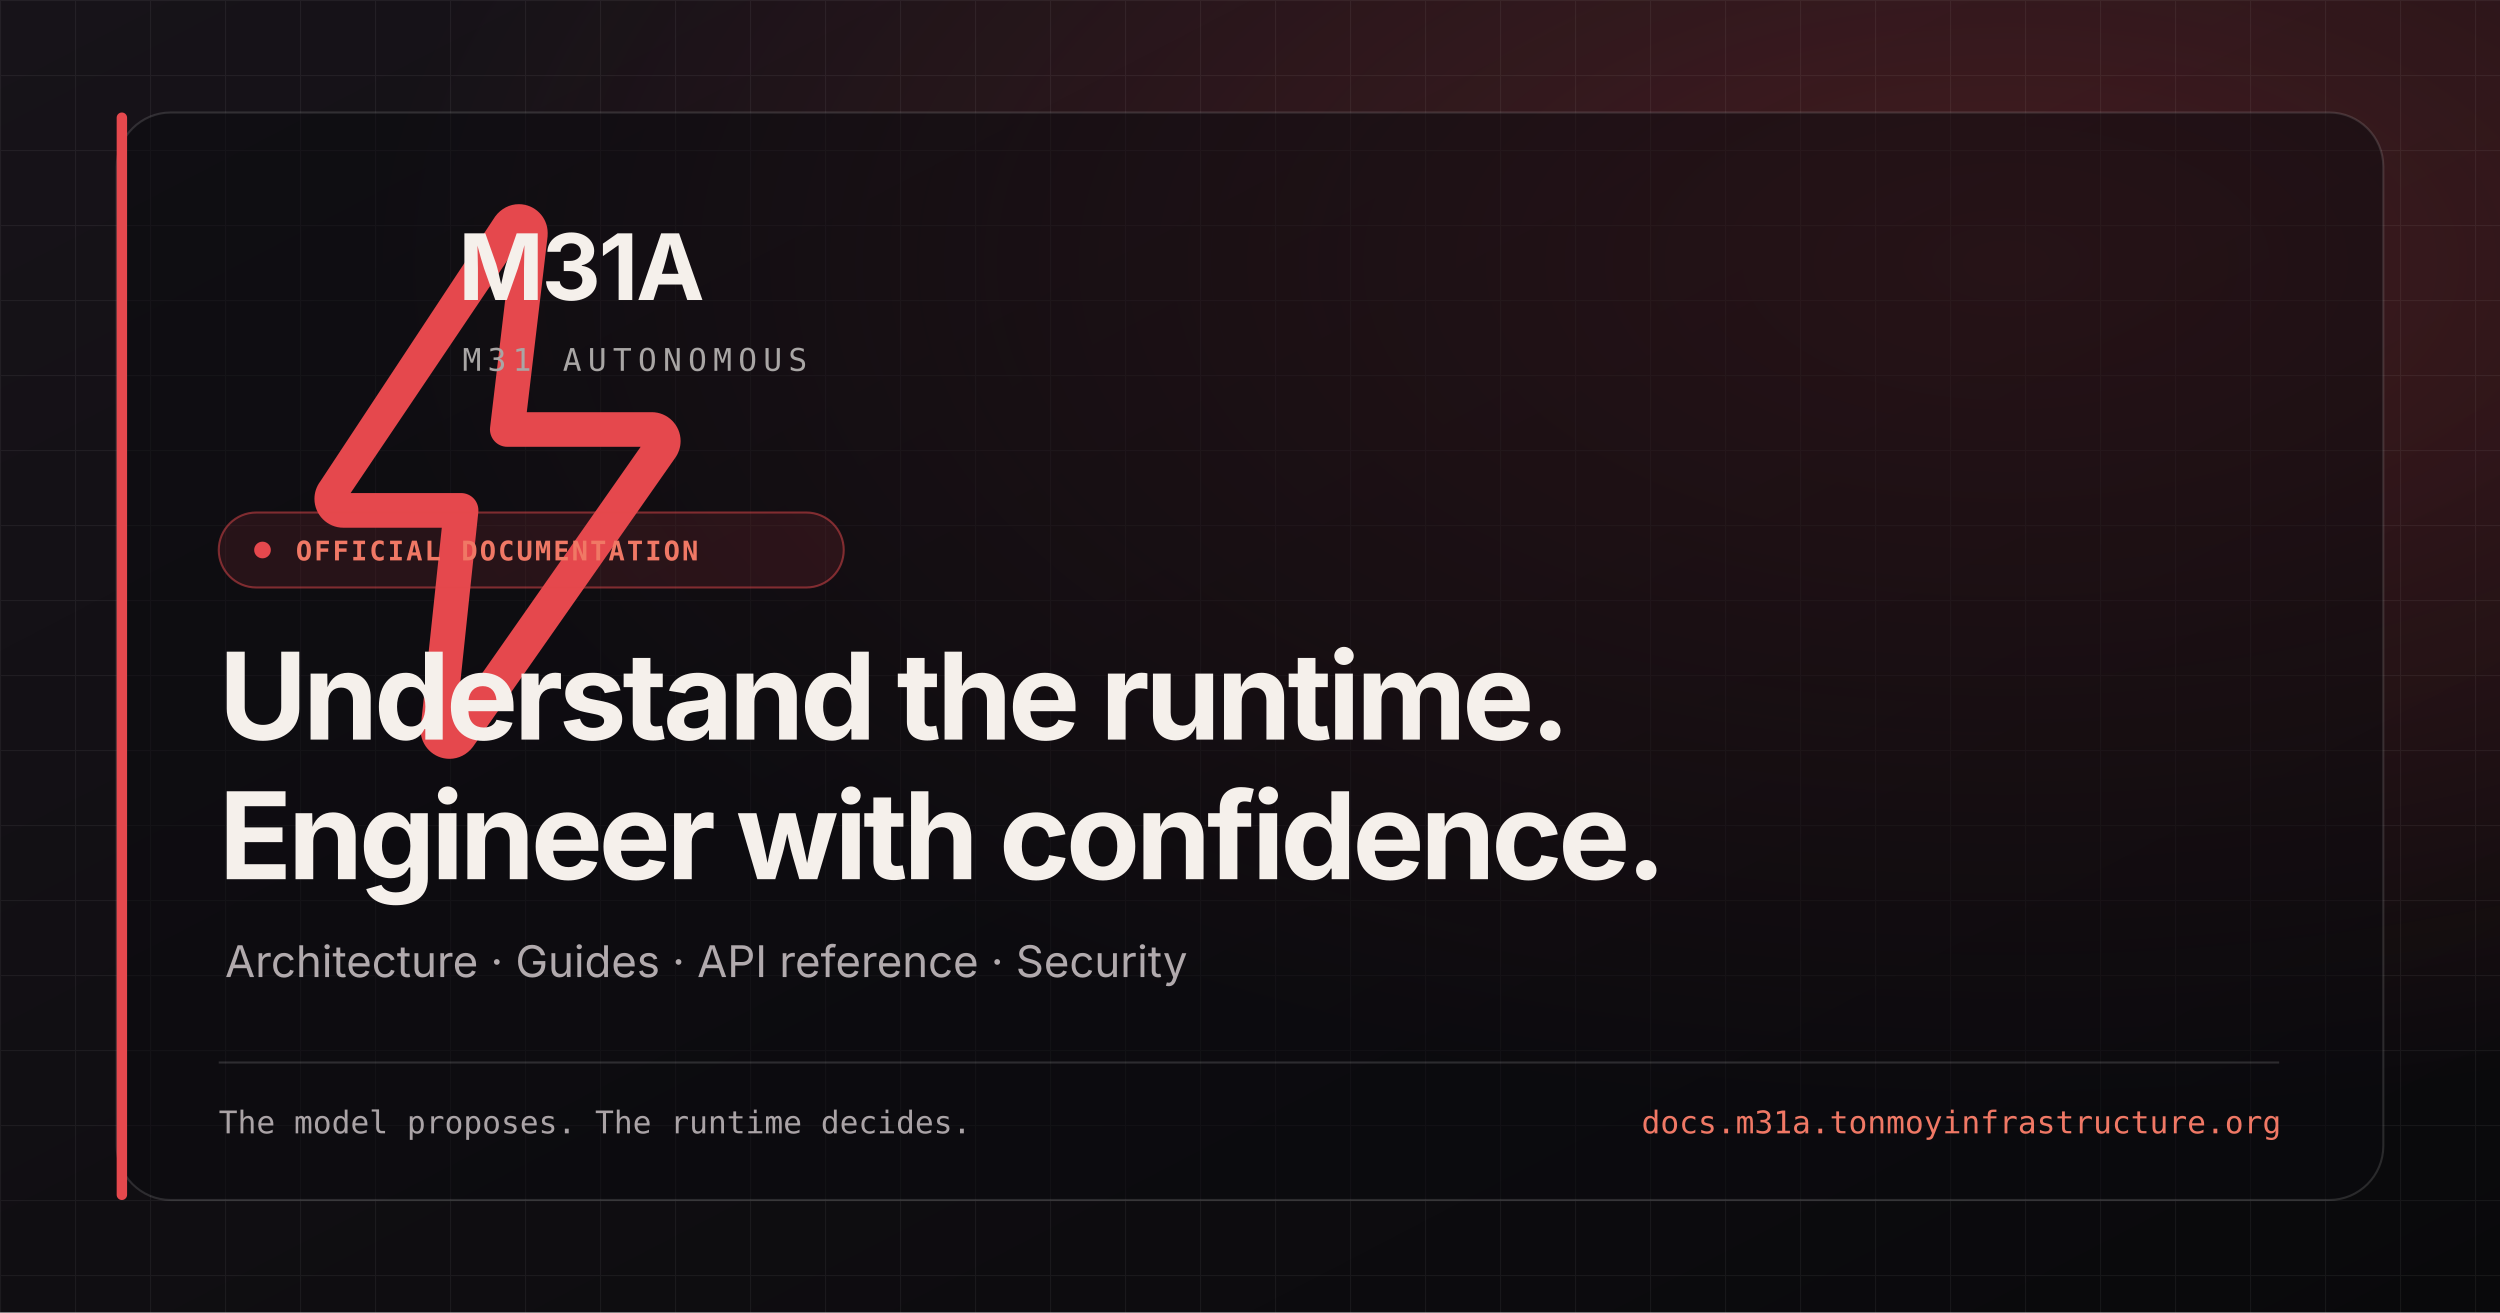
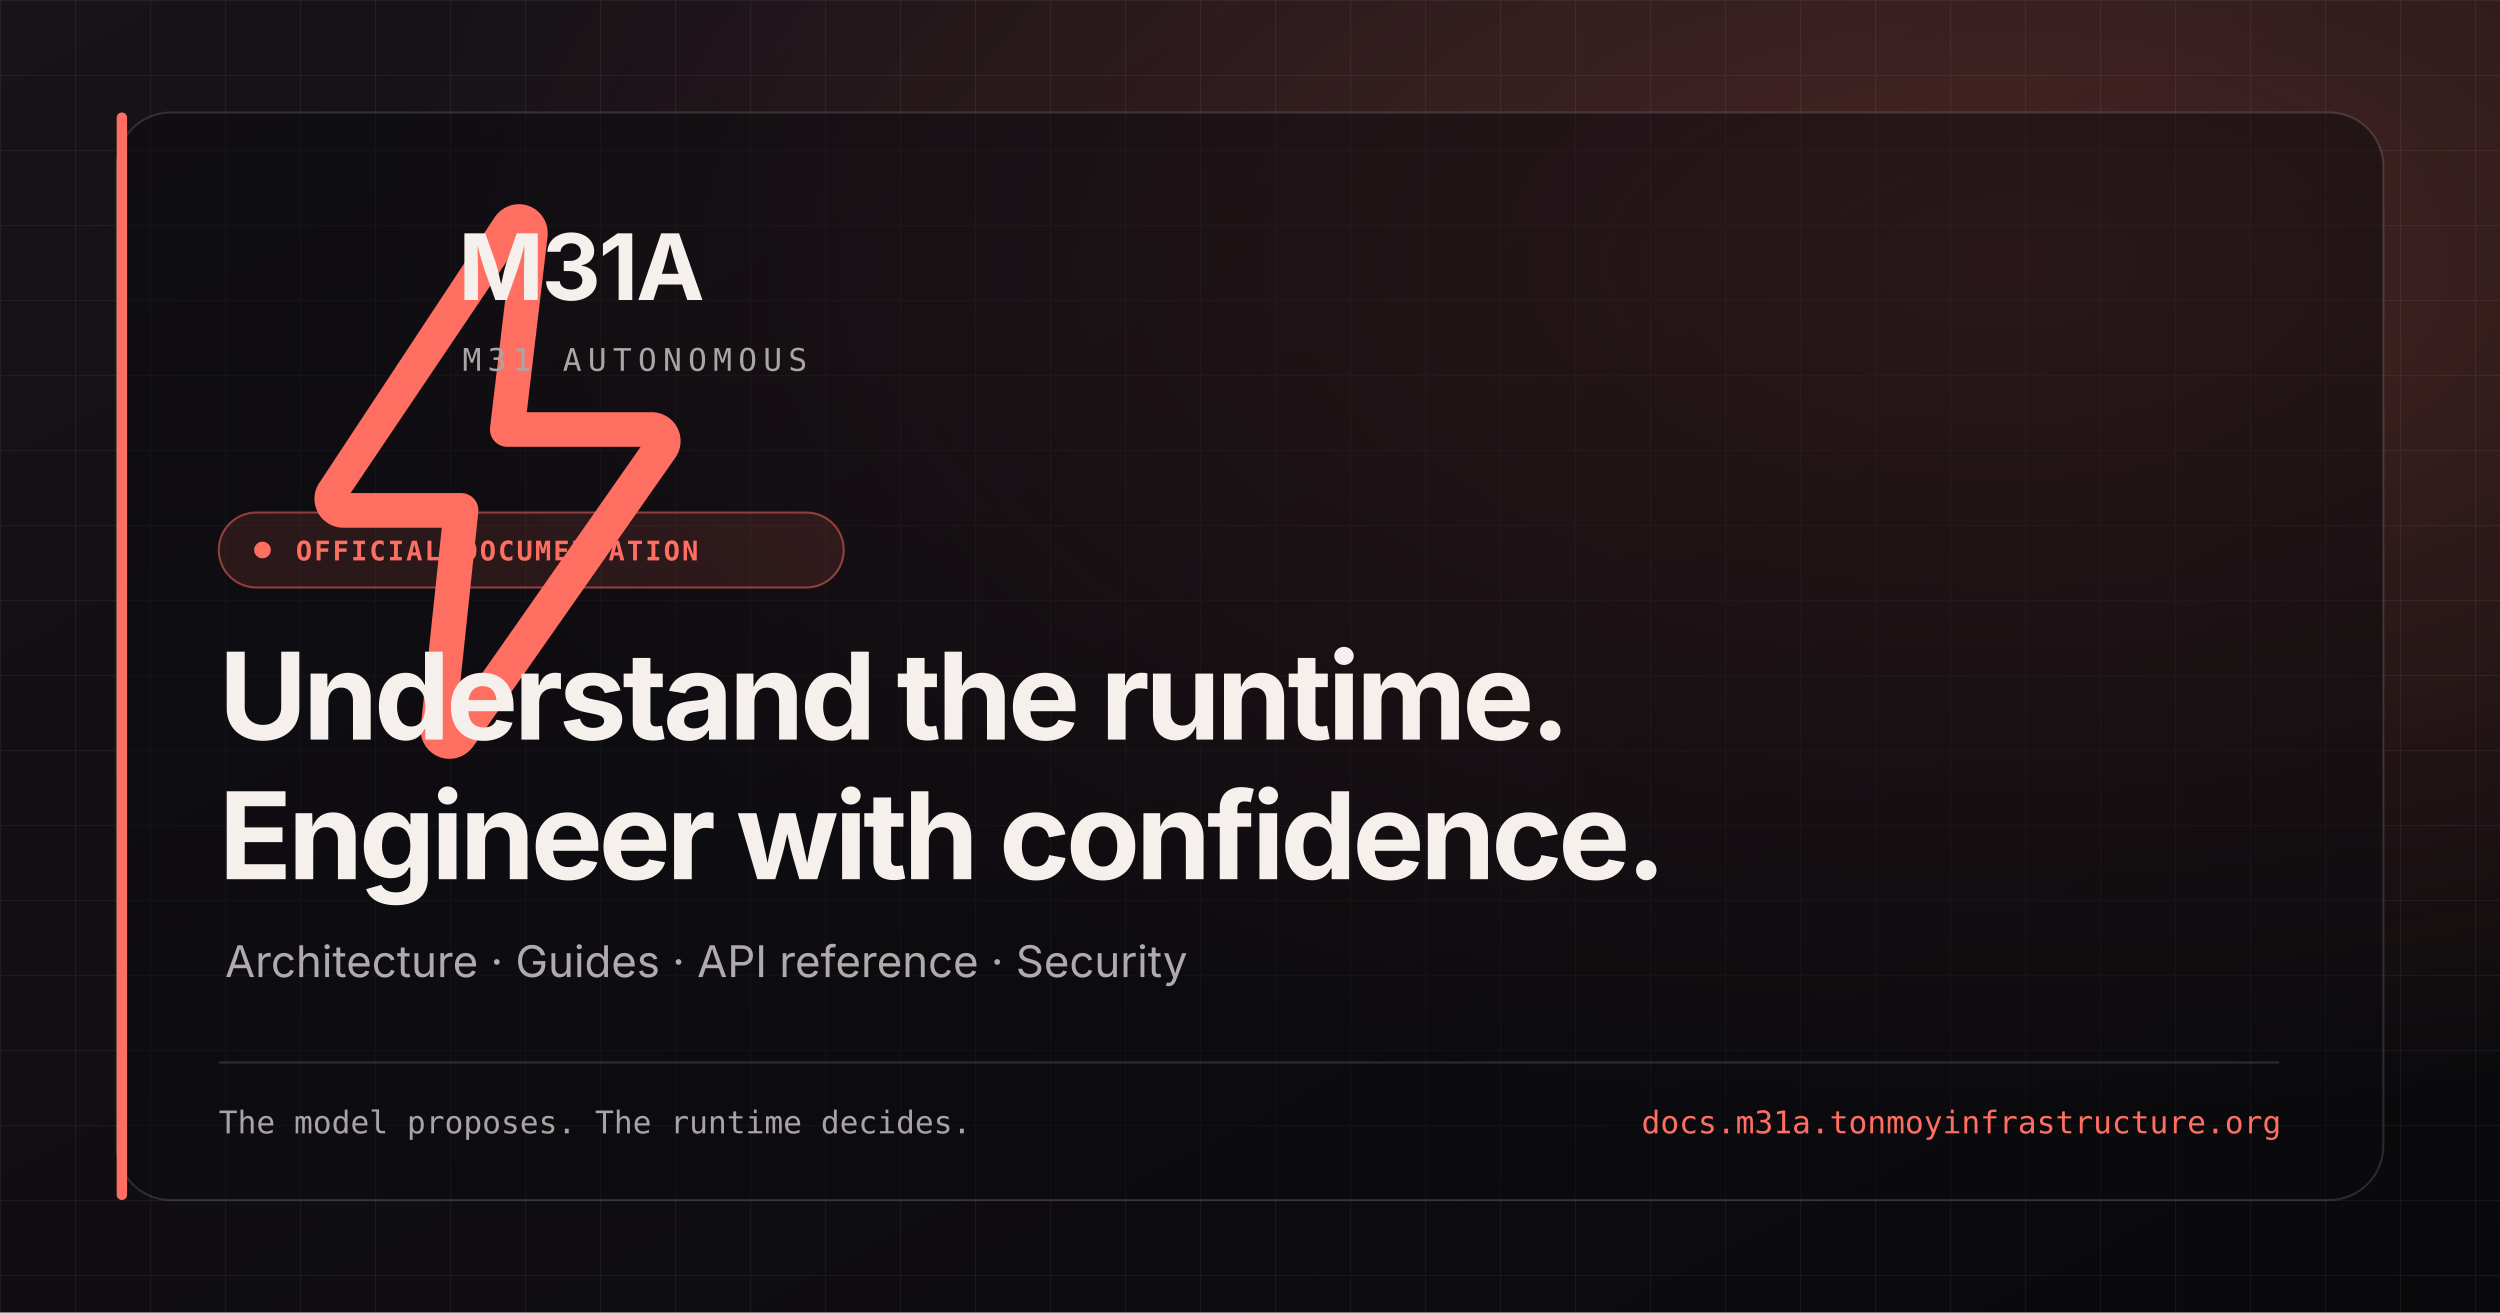
<svg xmlns="http://www.w3.org/2000/svg" width="1200" height="630" viewBox="0 0 1200 630" role="img" aria-labelledby="title desc">
  <defs>
    <linearGradient id="bg" x1="0" y1="0" x2="1" y2="1">
      <stop offset="0" stop-color="#171319" />
      <stop offset="1" stop-color="#09090b" />
    </linearGradient>
    <radialGradient id="glow" cx="80%" cy="20%" r="65%">
-       <stop offset="0" stop-color="#e5484d" stop-opacity=".24" />
-       <stop offset="1" stop-color="#e5484d" stop-opacity="0" />
+       <stop offset="0" stop-color="#ff6f61" stop-opacity=".24" />
+       <stop offset="1" stop-color="#ff6f61" stop-opacity="0" />
    </radialGradient>
    <pattern id="grid" width="36" height="36" patternUnits="userSpaceOnUse">
      <path d="M36 0H0V36" fill="none" stroke="#fff" stroke-opacity=".055" />
    </pattern>
  </defs>
  <rect width="1200" height="630" fill="url(#bg)" />
  <rect width="1200" height="630" fill="url(#glow)" />
  <rect width="1200" height="630" fill="url(#grid)" />
  <rect x="56" y="54" width="1088" height="522" rx="26" fill="#0b0b0e" fill-opacity=".5" stroke="#fff" stroke-opacity=".13" />
-   <rect x="56" y="54" width="5" height="522" rx="2.5" fill="#e5484d" />
+   <rect x="56" y="54" width="5" height="522" rx="2.5" fill="#ff6f61" />
  <g transform="translate(105 98) scale(.52)">
-     <path fill="#e5484d" d="m111.67 298.67h94.22l-19.45 183.91c-.08.56-.11 2.2-.11 2.75 0 14.7 11.97 26.67 26.67 26.67 8.36 0 16.34-4.01 21.63-11.09l186.37-266.24c3.43-4.59 5.33-10.26 5.33-16 0-14.7-11.96-26.67-26.66-26.67h-115.33l19.2-162.18c.06-.61.1-2.53.1-3.15.03-14.7-11.94-26.67-26.64-26.67-8.36 0-16.34 4.01-21.8 11.33L93.69 255.98c-3.46 4.56-5.36 10.26-5.36 16.02 0 14.7 11.97 26.67 26.67 26.67zm157.54-250.9-18.75 158.33c-.53 4.54.9 9.09 3.93 12.5 3.02 3.42 7.38 5.38 11.97 5.38h123.09l-169 241.43 19.15-181.08c.47-4.5-.98-9.02-4.01-12.39-3.05-3.35-7.38-5.27-11.92-5.27h-101.96z" />
+     <path fill="#ff6f61" d="m111.67 298.67h94.22l-19.45 183.91c-.08.56-.11 2.2-.11 2.75 0 14.7 11.97 26.67 26.67 26.67 8.36 0 16.34-4.01 21.63-11.09l186.37-266.24c3.43-4.59 5.33-10.26 5.33-16 0-14.7-11.96-26.67-26.66-26.67h-115.33l19.2-162.18c.06-.61.1-2.53.1-3.15.03-14.7-11.94-26.67-26.64-26.67-8.36 0-16.34 4.01-21.8 11.33L93.69 255.98c-3.46 4.56-5.36 10.26-5.36 16.02 0 14.7 11.97 26.67 26.67 26.67zm157.54-250.9-18.75 158.33c-.53 4.54.9 9.09 3.93 12.5 3.02 3.42 7.38 5.38 11.97 5.38h123.09l-169 241.43 19.15-181.08c.47-4.5-.98-9.02-4.01-12.39-3.05-3.35-7.38-5.27-11.92-5.27h-101.96z" />
  </g>
  <text x="220" y="144" fill="#f5f0eb" font-family="Inter,Arial,sans-serif" font-size="44" font-weight="700" letter-spacing="-1">M31A</text>
  <text x="222" y="178" fill="#a9a6a5" font-family="monospace" font-size="15" letter-spacing="3">M31 AUTONOMOUS</text>
-   <rect x="105" y="246" width="300" height="36" rx="18" fill="#e5484d" fill-opacity=".12" stroke="#e5484d" stroke-opacity=".5" />
-   <circle cx="126" cy="264" r="4" fill="#e5484d" />
-   <text x="142" y="269" fill="#f07865" font-family="monospace" font-size="13" font-weight="600" letter-spacing="1">OFFICIAL DOCUMENTATION</text>
+   <rect x="105" y="246" width="300" height="36" rx="18" fill="#ff6f61" fill-opacity=".12" stroke="#ff6f61" stroke-opacity=".5" />
+   <circle cx="126" cy="264" r="4" fill="#ff6f61" />
+   <text x="142" y="269" fill="#ff6f61" font-family="monospace" font-size="13" font-weight="600" letter-spacing="1">OFFICIAL DOCUMENTATION</text>
  <text x="105" y="355" fill="#f5f0eb" font-family="Inter,Arial,sans-serif" font-size="58" font-weight="700" letter-spacing="-2">Understand the runtime.</text>
  <text x="105" y="422" fill="#f5f0eb" font-family="Inter,Arial,sans-serif" font-size="58" font-weight="700" letter-spacing="-2">Engineer with confidence.</text>
  <text x="108" y="469" fill="#b1aaad" font-family="Inter,Arial,sans-serif" font-size="21">Architecture · Guides · API reference · Security</text>
  <line x1="105" y1="510" x2="1094" y2="510" stroke="#fff" stroke-opacity=".14" />
  <text x="105" y="544" fill="#aaa3a6" font-family="monospace" font-size="15">The model proposes. The runtime decides.</text>
-   <text x="1095" y="544" fill="#f07865" font-family="monospace" font-size="15" text-anchor="end">docs.m31a.tonmoyinfrastructure.org</text>
+   <text x="1095" y="544" fill="#ff6f61" font-family="monospace" font-size="15" text-anchor="end">docs.m31a.tonmoyinfrastructure.org</text>
</svg>
